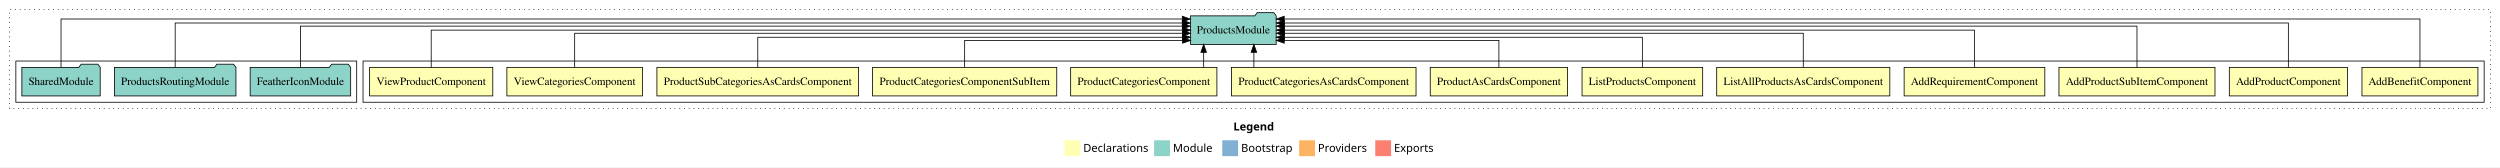
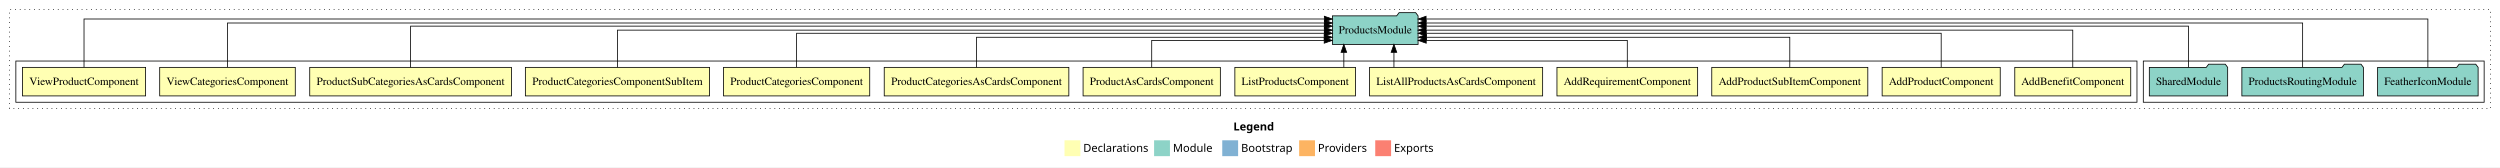
<svg xmlns="http://www.w3.org/2000/svg" width="3154pt" height="211pt" viewBox="0.00 0.00 3154.00 211.00">
  <g id="graph0" class="graph" transform="scale(1 1) rotate(0) translate(4 207)">
    <polygon fill="white" stroke="transparent" points="-4,4 -4,-207 3150,-207 3150,4 -4,4" />
    <text text-anchor="start" x="1552.01" y="-42.4" font-family="Times-12" font-weight="bold" font-size="14.00">Legend</text>
    <polygon fill="#ffffb3" stroke="transparent" points="1339,-10 1339,-30 1359,-30 1359,-10 1339,-10" />
    <text text-anchor="start" x="1362.63" y="-15.4" font-family="Times-12" font-size="14.00">  Declarations</text>
    <polygon fill="#8dd3c7" stroke="transparent" points="1452,-10 1452,-30 1472,-30 1472,-10 1452,-10" />
    <text text-anchor="start" x="1475.73" y="-15.4" font-family="Times-12" font-size="14.00">  Module</text>
    <polygon fill="#80b1d3" stroke="transparent" points="1538,-10 1538,-30 1558,-30 1558,-10 1538,-10" />
    <text text-anchor="start" x="1561.78" y="-15.4" font-family="Times-12" font-size="14.00">  Bootstrap</text>
    <polygon fill="#fdb462" stroke="transparent" points="1635,-10 1635,-30 1655,-30 1655,-10 1635,-10" />
    <text text-anchor="start" x="1658.67" y="-15.4" font-family="Times-12" font-size="14.00">  Providers</text>
    <polygon fill="#fb8072" stroke="transparent" points="1731,-10 1731,-30 1751,-30 1751,-10 1731,-10" />
    <text text-anchor="start" x="1754.73" y="-15.4" font-family="Times-12" font-size="14.00">  Exports</text>
    <g id="clust1" class="cluster">
      <polygon fill="none" stroke="black" stroke-dasharray="1,5" points="8,-70 8,-195 3138,-195 3138,-70 8,-70" />
    </g>
+     <g id="clust16" class="cluster">
+       <polygon fill="none" stroke="black" points="2700,-78 2700,-130 3130,-130 3130,-78 2700,-78" />
+     </g>
    <g id="clust2" class="cluster">
-       <polygon fill="none" stroke="black" points="454,-78 454,-130 3130,-130 3130,-78 454,-78" />
-     </g>
-     <g id="clust16" class="cluster">
-       <polygon fill="none" stroke="black" points="16,-78 16,-130 446,-130 446,-78 16,-78" />
+       <polygon fill="none" stroke="black" points="16,-78 16,-130 2692,-130 2692,-78 16,-78" />
    </g>
    <g id="node1" class="node">
-       <polygon fill="#ffffb3" stroke="black" points="3122.15,-122 2975.85,-122 2975.85,-86 3122.15,-86 3122.15,-122" />
-       <text text-anchor="middle" x="3049" y="-99.8" font-family="Times,serif" font-size="14.00">AddBenefitComponent</text>
+       <polygon fill="#ffffb3" stroke="black" points="2684.15,-122 2537.85,-122 2537.85,-86 2684.15,-86 2684.15,-122" />
+       <text text-anchor="middle" x="2611" y="-99.8" font-family="Times,serif" font-size="14.00">AddBenefitComponent</text>
    </g>
    <g id="node14" class="node">
-       <polygon fill="#8dd3c7" stroke="black" points="1606.04,-187 1603.04,-191 1582.04,-191 1579.04,-187 1497.96,-187 1497.96,-151 1606.04,-151 1606.04,-187" />
-       <text text-anchor="middle" x="1552" y="-164.8" font-family="Times,serif" font-size="14.00">ProductsModule</text>
+       <polygon fill="#8dd3c7" stroke="black" points="1785.04,-187 1782.04,-191 1761.04,-191 1758.04,-187 1676.96,-187 1676.96,-151 1785.04,-151 1785.04,-187" />
+       <text text-anchor="middle" x="1731" y="-164.8" font-family="Times,serif" font-size="14.00">ProductsModule</text>
    </g>
    <g id="edge1" class="edge">
-       <path fill="none" stroke="black" d="M3049,-122.32C3049,-145.66 3049,-183 3049,-183 3049,-183 1616.16,-183 1616.16,-183" />
-       <polygon fill="black" stroke="black" points="1616.16,-179.5 1606.16,-183 1616.16,-186.5 1616.16,-179.5" />
+       <path fill="none" stroke="black" d="M2611,-122.11C2611,-141.34 2611,-169 2611,-169 2611,-169 1795.05,-169 1795.05,-169" />
+       <polygon fill="black" stroke="black" points="1795.05,-165.5 1785.05,-169 1795.05,-172.5 1795.05,-165.5" />
    </g>
    <g id="node2" class="node">
-       <polygon fill="#ffffb3" stroke="black" points="2957.49,-122 2808.51,-122 2808.51,-86 2957.49,-86 2957.49,-122" />
-       <text text-anchor="middle" x="2883" y="-99.8" font-family="Times,serif" font-size="14.00">AddProductComponent</text>
+       <polygon fill="#ffffb3" stroke="black" points="2519.49,-122 2370.51,-122 2370.51,-86 2519.49,-86 2519.49,-122" />
+       <text text-anchor="middle" x="2445" y="-99.8" font-family="Times,serif" font-size="14.00">AddProductComponent</text>
    </g>
    <g id="edge2" class="edge">
-       <path fill="none" stroke="black" d="M2883,-122.29C2883,-144.21 2883,-178 2883,-178 2883,-178 1616.24,-178 1616.24,-178" />
-       <polygon fill="black" stroke="black" points="1616.24,-174.5 1606.24,-178 1616.24,-181.5 1616.24,-174.5" />
+       <path fill="none" stroke="black" d="M2445,-122.3C2445,-140.27 2445,-165 2445,-165 2445,-165 1795.25,-165 1795.25,-165" />
+       <polygon fill="black" stroke="black" points="1795.25,-161.5 1785.25,-165 1795.25,-168.5 1795.25,-161.5" />
    </g>
    <g id="node3" class="node">
-       <polygon fill="#ffffb3" stroke="black" points="2790.43,-122 2593.57,-122 2593.57,-86 2790.43,-86 2790.43,-122" />
-       <text text-anchor="middle" x="2692" y="-99.8" font-family="Times,serif" font-size="14.00">AddProductSubItemComponent</text>
+       <polygon fill="#ffffb3" stroke="black" points="2352.43,-122 2155.57,-122 2155.57,-86 2352.43,-86 2352.43,-122" />
+       <text text-anchor="middle" x="2254" y="-99.8" font-family="Times,serif" font-size="14.00">AddProductSubItemComponent</text>
    </g>
    <g id="edge3" class="edge">
-       <path fill="none" stroke="black" d="M2692,-122.03C2692,-142.77 2692,-174 2692,-174 2692,-174 1616.22,-174 1616.22,-174" />
-       <polygon fill="black" stroke="black" points="1616.22,-170.5 1606.22,-174 1616.22,-177.5 1616.22,-170.5" />
+       <path fill="none" stroke="black" d="M2254,-122.03C2254,-138.4 2254,-160 2254,-160 2254,-160 1795.49,-160 1795.49,-160" />
+       <polygon fill="black" stroke="black" points="1795.49,-156.5 1785.49,-160 1795.49,-163.5 1795.49,-156.5" />
    </g>
    <g id="node4" class="node">
-       <polygon fill="#ffffb3" stroke="black" points="2575.75,-122 2398.25,-122 2398.25,-86 2575.75,-86 2575.75,-122" />
-       <text text-anchor="middle" x="2487" y="-99.8" font-family="Times,serif" font-size="14.00">AddRequirementComponent</text>
+       <polygon fill="#ffffb3" stroke="black" points="2137.75,-122 1960.25,-122 1960.25,-86 2137.75,-86 2137.75,-122" />
+       <text text-anchor="middle" x="2049" y="-99.8" font-family="Times,serif" font-size="14.00">AddRequirementComponent</text>
    </g>
    <g id="edge4" class="edge">
-       <path fill="none" stroke="black" d="M2487,-122.11C2487,-141.34 2487,-169 2487,-169 2487,-169 1616.31,-169 1616.31,-169" />
-       <polygon fill="black" stroke="black" points="1616.31,-165.5 1606.31,-169 1616.31,-172.5 1616.31,-165.5" />
+       <path fill="none" stroke="black" d="M2049,-122.19C2049,-137.18 2049,-156 2049,-156 2049,-156 1795.3,-156 1795.3,-156" />
+       <polygon fill="black" stroke="black" points="1795.3,-152.5 1785.3,-156 1795.3,-159.5 1795.3,-152.5" />
    </g>
    <g id="node5" class="node">
-       <polygon fill="#ffffb3" stroke="black" points="2380.2,-122 2161.8,-122 2161.8,-86 2380.2,-86 2380.2,-122" />
-       <text text-anchor="middle" x="2271" y="-99.8" font-family="Times,serif" font-size="14.00">ListAllProductsAsCardsComponent</text>
+       <polygon fill="#ffffb3" stroke="black" points="1942.2,-122 1723.8,-122 1723.8,-86 1942.2,-86 1942.2,-122" />
+       <text text-anchor="middle" x="1833" y="-99.8" font-family="Times,serif" font-size="14.00">ListAllProductsAsCardsComponent</text>
    </g>
    <g id="edge5" class="edge">
-       <path fill="none" stroke="black" d="M2271,-122.3C2271,-140.27 2271,-165 2271,-165 2271,-165 1616.34,-165 1616.34,-165" />
-       <polygon fill="black" stroke="black" points="1616.34,-161.5 1606.34,-165 1616.34,-168.5 1616.34,-161.5" />
+       <path fill="none" stroke="black" d="M1754.59,-122.11C1754.59,-122.11 1754.59,-140.99 1754.59,-140.99" />
+       <polygon fill="black" stroke="black" points="1751.09,-140.99 1754.59,-150.99 1758.09,-140.99 1751.09,-140.99" />
    </g>
    <g id="node6" class="node">
-       <polygon fill="#ffffb3" stroke="black" points="2144.1,-122 1991.9,-122 1991.9,-86 2144.1,-86 2144.1,-122" />
-       <text text-anchor="middle" x="2068" y="-99.8" font-family="Times,serif" font-size="14.00">ListProductsComponent</text>
+       <polygon fill="#ffffb3" stroke="black" points="1706.1,-122 1553.9,-122 1553.9,-86 1706.1,-86 1706.1,-122" />
+       <text text-anchor="middle" x="1630" y="-99.8" font-family="Times,serif" font-size="14.00">ListProductsComponent</text>
    </g>
    <g id="edge6" class="edge">
-       <path fill="none" stroke="black" d="M2068,-122.03C2068,-138.4 2068,-160 2068,-160 2068,-160 1616.25,-160 1616.25,-160" />
-       <polygon fill="black" stroke="black" points="1616.25,-156.5 1606.25,-160 1616.25,-163.5 1616.25,-156.5" />
+       <path fill="none" stroke="black" d="M1691.39,-122.11C1691.39,-122.11 1691.39,-140.99 1691.39,-140.99" />
+       <polygon fill="black" stroke="black" points="1687.89,-140.99 1691.39,-150.99 1694.89,-140.99 1687.89,-140.99" />
    </g>
    <g id="node7" class="node">
-       <polygon fill="#ffffb3" stroke="black" points="1973.59,-122 1800.41,-122 1800.41,-86 1973.59,-86 1973.59,-122" />
-       <text text-anchor="middle" x="1887" y="-99.8" font-family="Times,serif" font-size="14.00">ProductAsCardsComponent</text>
+       <polygon fill="#ffffb3" stroke="black" points="1535.59,-122 1362.41,-122 1362.41,-86 1535.59,-86 1535.59,-122" />
+       <text text-anchor="middle" x="1449" y="-99.8" font-family="Times,serif" font-size="14.00">ProductAsCardsComponent</text>
    </g>
    <g id="edge7" class="edge">
-       <path fill="none" stroke="black" d="M1887,-122.19C1887,-137.18 1887,-156 1887,-156 1887,-156 1616.2,-156 1616.2,-156" />
-       <polygon fill="black" stroke="black" points="1616.2,-152.5 1606.2,-156 1616.2,-159.5 1616.2,-152.5" />
+       <path fill="none" stroke="black" d="M1449,-122.19C1449,-137.18 1449,-156 1449,-156 1449,-156 1666.63,-156 1666.63,-156" />
+       <polygon fill="black" stroke="black" points="1666.63,-159.5 1676.63,-156 1666.63,-152.5 1666.63,-159.5" />
    </g>
    <g id="node8" class="node">
-       <polygon fill="#ffffb3" stroke="black" points="1782.46,-122 1549.54,-122 1549.54,-86 1782.46,-86 1782.46,-122" />
-       <text text-anchor="middle" x="1666" y="-99.8" font-family="Times,serif" font-size="14.00">ProductCategoriesAsCardsComponent</text>
+       <polygon fill="#ffffb3" stroke="black" points="1344.46,-122 1111.54,-122 1111.54,-86 1344.46,-86 1344.46,-122" />
+       <text text-anchor="middle" x="1228" y="-99.8" font-family="Times,serif" font-size="14.00">ProductCategoriesAsCardsComponent</text>
    </g>
    <g id="edge8" class="edge">
-       <path fill="none" stroke="black" d="M1577.9,-122.11C1577.9,-122.11 1577.9,-140.99 1577.9,-140.99" />
-       <polygon fill="black" stroke="black" points="1574.4,-140.99 1577.9,-150.99 1581.4,-140.99 1574.4,-140.99" />
+       <path fill="none" stroke="black" d="M1228,-122.03C1228,-138.4 1228,-160 1228,-160 1228,-160 1666.69,-160 1666.69,-160" />
+       <polygon fill="black" stroke="black" points="1666.69,-163.5 1676.69,-160 1666.69,-156.5 1666.69,-163.5" />
    </g>
    <g id="node9" class="node">
-       <polygon fill="#ffffb3" stroke="black" points="1531.25,-122 1346.75,-122 1346.75,-86 1531.25,-86 1531.25,-122" />
-       <text text-anchor="middle" x="1439" y="-99.8" font-family="Times,serif" font-size="14.00">ProductCategoriesComponent</text>
+       <polygon fill="#ffffb3" stroke="black" points="1093.25,-122 908.75,-122 908.75,-86 1093.25,-86 1093.25,-122" />
+       <text text-anchor="middle" x="1001" y="-99.8" font-family="Times,serif" font-size="14.00">ProductCategoriesComponent</text>
    </g>
    <g id="edge9" class="edge">
-       <path fill="none" stroke="black" d="M1514.55,-122.11C1514.55,-122.11 1514.55,-140.99 1514.55,-140.99" />
-       <polygon fill="black" stroke="black" points="1511.05,-140.99 1514.55,-150.99 1518.05,-140.99 1511.05,-140.99" />
+       <path fill="none" stroke="black" d="M1001,-122.3C1001,-140.27 1001,-165 1001,-165 1001,-165 1666.73,-165 1666.73,-165" />
+       <polygon fill="black" stroke="black" points="1666.73,-168.5 1676.73,-165 1666.73,-161.5 1666.73,-168.5" />
    </g>
    <g id="node10" class="node">
-       <polygon fill="#ffffb3" stroke="black" points="1329.19,-122 1096.81,-122 1096.81,-86 1329.19,-86 1329.19,-122" />
-       <text text-anchor="middle" x="1213" y="-99.8" font-family="Times,serif" font-size="14.00">ProductCategoriesComponentSubItem</text>
+       <polygon fill="#ffffb3" stroke="black" points="891.19,-122 658.81,-122 658.81,-86 891.19,-86 891.19,-122" />
+       <text text-anchor="middle" x="775" y="-99.8" font-family="Times,serif" font-size="14.00">ProductCategoriesComponentSubItem</text>
    </g>
    <g id="edge10" class="edge">
-       <path fill="none" stroke="black" d="M1213,-122.19C1213,-137.18 1213,-156 1213,-156 1213,-156 1487.91,-156 1487.91,-156" />
-       <polygon fill="black" stroke="black" points="1487.91,-159.5 1497.91,-156 1487.91,-152.5 1487.91,-159.5" />
+       <path fill="none" stroke="black" d="M775,-122.11C775,-141.34 775,-169 775,-169 775,-169 1666.86,-169 1666.86,-169" />
+       <polygon fill="black" stroke="black" points="1666.86,-172.5 1676.86,-169 1666.86,-165.5 1666.86,-172.5" />
    </g>
    <g id="node11" class="node">
-       <polygon fill="#ffffb3" stroke="black" points="1079.24,-122 824.76,-122 824.76,-86 1079.24,-86 1079.24,-122" />
-       <text text-anchor="middle" x="952" y="-99.8" font-family="Times,serif" font-size="14.00">ProductSubCategoriesAsCardsComponent</text>
+       <polygon fill="#ffffb3" stroke="black" points="641.24,-122 386.76,-122 386.76,-86 641.24,-86 641.24,-122" />
+       <text text-anchor="middle" x="514" y="-99.8" font-family="Times,serif" font-size="14.00">ProductSubCategoriesAsCardsComponent</text>
    </g>
    <g id="edge11" class="edge">
-       <path fill="none" stroke="black" d="M952,-122.03C952,-138.4 952,-160 952,-160 952,-160 1487.7,-160 1487.7,-160" />
-       <polygon fill="black" stroke="black" points="1487.7,-163.5 1497.7,-160 1487.7,-156.5 1487.7,-163.5" />
+       <path fill="none" stroke="black" d="M514,-122.03C514,-142.77 514,-174 514,-174 514,-174 1666.74,-174 1666.74,-174" />
+       <polygon fill="black" stroke="black" points="1666.74,-177.5 1676.74,-174 1666.74,-170.5 1666.74,-177.5" />
    </g>
    <g id="node12" class="node">
-       <polygon fill="#ffffb3" stroke="black" points="806.52,-122 635.48,-122 635.48,-86 806.52,-86 806.52,-122" />
-       <text text-anchor="middle" x="721" y="-99.8" font-family="Times,serif" font-size="14.00">ViewCategoriesComponent</text>
+       <polygon fill="#ffffb3" stroke="black" points="368.52,-122 197.48,-122 197.48,-86 368.52,-86 368.52,-122" />
+       <text text-anchor="middle" x="283" y="-99.8" font-family="Times,serif" font-size="14.00">ViewCategoriesComponent</text>
    </g>
    <g id="edge12" class="edge">
-       <path fill="none" stroke="black" d="M721,-122.3C721,-140.27 721,-165 721,-165 721,-165 1487.8,-165 1487.8,-165" />
-       <polygon fill="black" stroke="black" points="1487.8,-168.5 1497.8,-165 1487.8,-161.5 1487.8,-168.5" />
+       <path fill="none" stroke="black" d="M283,-122.29C283,-144.21 283,-178 283,-178 283,-178 1666.88,-178 1666.88,-178" />
+       <polygon fill="black" stroke="black" points="1666.88,-181.5 1676.88,-178 1666.88,-174.5 1666.88,-181.5" />
    </g>
    <g id="node13" class="node">
-       <polygon fill="#ffffb3" stroke="black" points="617.7,-122 462.3,-122 462.3,-86 617.7,-86 617.7,-122" />
-       <text text-anchor="middle" x="540" y="-99.8" font-family="Times,serif" font-size="14.00">ViewProductComponent</text>
+       <polygon fill="#ffffb3" stroke="black" points="179.7,-122 24.3,-122 24.3,-86 179.7,-86 179.7,-122" />
+       <text text-anchor="middle" x="102" y="-99.8" font-family="Times,serif" font-size="14.00">ViewProductComponent</text>
    </g>
    <g id="edge13" class="edge">
-       <path fill="none" stroke="black" d="M540,-122.11C540,-141.34 540,-169 540,-169 540,-169 1487.95,-169 1487.95,-169" />
-       <polygon fill="black" stroke="black" points="1487.95,-172.5 1497.95,-169 1487.95,-165.5 1487.95,-172.5" />
+       <path fill="none" stroke="black" d="M102,-122.32C102,-145.66 102,-183 102,-183 102,-183 1666.8,-183 1666.8,-183" />
+       <polygon fill="black" stroke="black" points="1666.8,-186.5 1676.8,-183 1666.8,-179.5 1666.8,-186.5" />
    </g>
    <g id="node15" class="node">
-       <polygon fill="#8dd3c7" stroke="black" points="438.4,-122 435.4,-126 414.4,-126 411.4,-122 311.6,-122 311.6,-86 438.4,-86 438.4,-122" />
-       <text text-anchor="middle" x="375" y="-99.8" font-family="Times,serif" font-size="14.00">FeatherIconModule</text>
+       <polygon fill="#8dd3c7" stroke="black" points="3122.4,-122 3119.4,-126 3098.4,-126 3095.4,-122 2995.6,-122 2995.6,-86 3122.4,-86 3122.4,-122" />
+       <text text-anchor="middle" x="3059" y="-99.8" font-family="Times,serif" font-size="14.00">FeatherIconModule</text>
    </g>
    <g id="edge14" class="edge">
-       <path fill="none" stroke="black" d="M375,-122.03C375,-142.77 375,-174 375,-174 375,-174 1487.59,-174 1487.59,-174" />
-       <polygon fill="black" stroke="black" points="1487.59,-177.5 1497.59,-174 1487.59,-170.5 1487.59,-177.5" />
+       <path fill="none" stroke="black" d="M3059,-122.32C3059,-145.66 3059,-183 3059,-183 3059,-183 1795.12,-183 1795.12,-183" />
+       <polygon fill="black" stroke="black" points="1795.12,-179.5 1785.12,-183 1795.12,-186.5 1795.12,-179.5" />
    </g>
    <g id="node16" class="node">
-       <polygon fill="#8dd3c7" stroke="black" points="293.66,-122 290.66,-126 269.66,-126 266.66,-122 140.34,-122 140.34,-86 293.66,-86 293.66,-122" />
-       <text text-anchor="middle" x="217" y="-99.8" font-family="Times,serif" font-size="14.00">ProductsRoutingModule</text>
+       <polygon fill="#8dd3c7" stroke="black" points="2977.66,-122 2974.66,-126 2953.66,-126 2950.66,-122 2824.34,-122 2824.34,-86 2977.66,-86 2977.66,-122" />
+       <text text-anchor="middle" x="2901" y="-99.8" font-family="Times,serif" font-size="14.00">ProductsRoutingModule</text>
    </g>
    <g id="edge15" class="edge">
-       <path fill="none" stroke="black" d="M217,-122.29C217,-144.21 217,-178 217,-178 217,-178 1487.6,-178 1487.6,-178" />
-       <polygon fill="black" stroke="black" points="1487.6,-181.5 1497.6,-178 1487.6,-174.5 1487.6,-181.5" />
+       <path fill="none" stroke="black" d="M2901,-122.29C2901,-144.21 2901,-178 2901,-178 2901,-178 1795.09,-178 1795.09,-178" />
+       <polygon fill="black" stroke="black" points="1795.09,-174.5 1785.09,-178 1795.08,-181.5 1795.09,-174.5" />
    </g>
    <g id="node17" class="node">
-       <polygon fill="#8dd3c7" stroke="black" points="122.42,-122 119.42,-126 98.42,-126 95.42,-122 23.58,-122 23.58,-86 122.42,-86 122.42,-122" />
-       <text text-anchor="middle" x="73" y="-99.8" font-family="Times,serif" font-size="14.00">SharedModule</text>
+       <polygon fill="#8dd3c7" stroke="black" points="2806.42,-122 2803.42,-126 2782.42,-126 2779.42,-122 2707.58,-122 2707.58,-86 2806.42,-86 2806.42,-122" />
+       <text text-anchor="middle" x="2757" y="-99.8" font-family="Times,serif" font-size="14.00">SharedModule</text>
    </g>
    <g id="edge16" class="edge">
-       <path fill="none" stroke="black" d="M73,-122.32C73,-145.66 73,-183 73,-183 73,-183 1487.61,-183 1487.61,-183" />
-       <polygon fill="black" stroke="black" points="1487.61,-186.5 1497.61,-183 1487.61,-179.5 1487.61,-186.5" />
+       <path fill="none" stroke="black" d="M2757,-122.03C2757,-142.77 2757,-174 2757,-174 2757,-174 1795.08,-174 1795.08,-174" />
+       <polygon fill="black" stroke="black" points="1795.08,-170.5 1785.08,-174 1795.08,-177.5 1795.08,-170.5" />
    </g>
  </g>
</svg>
